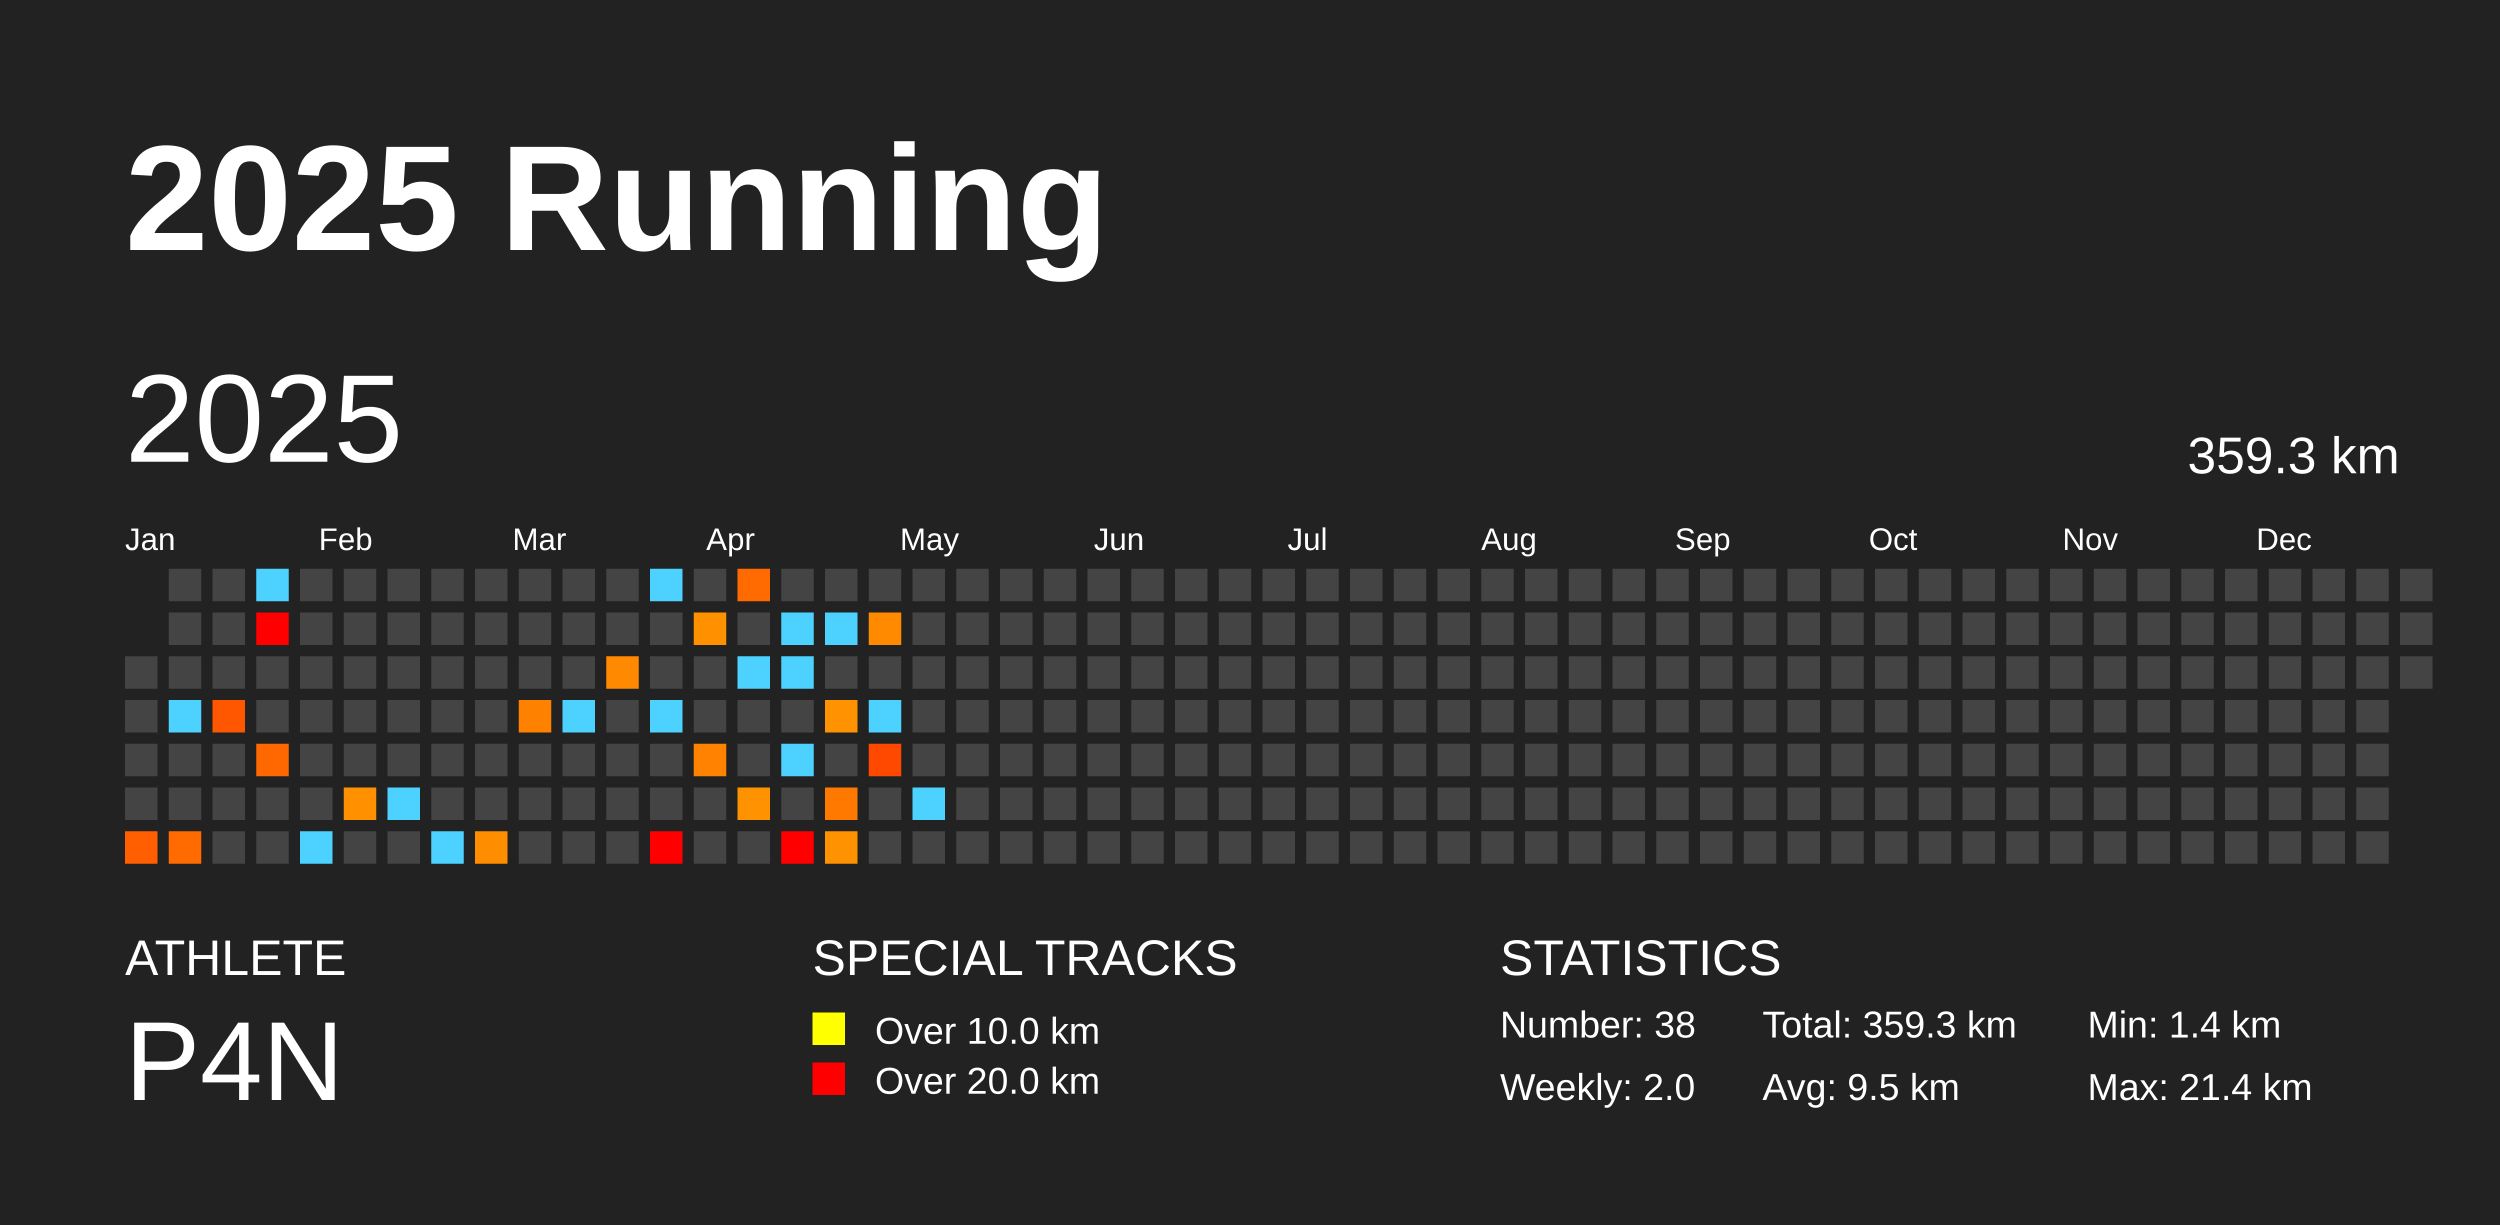
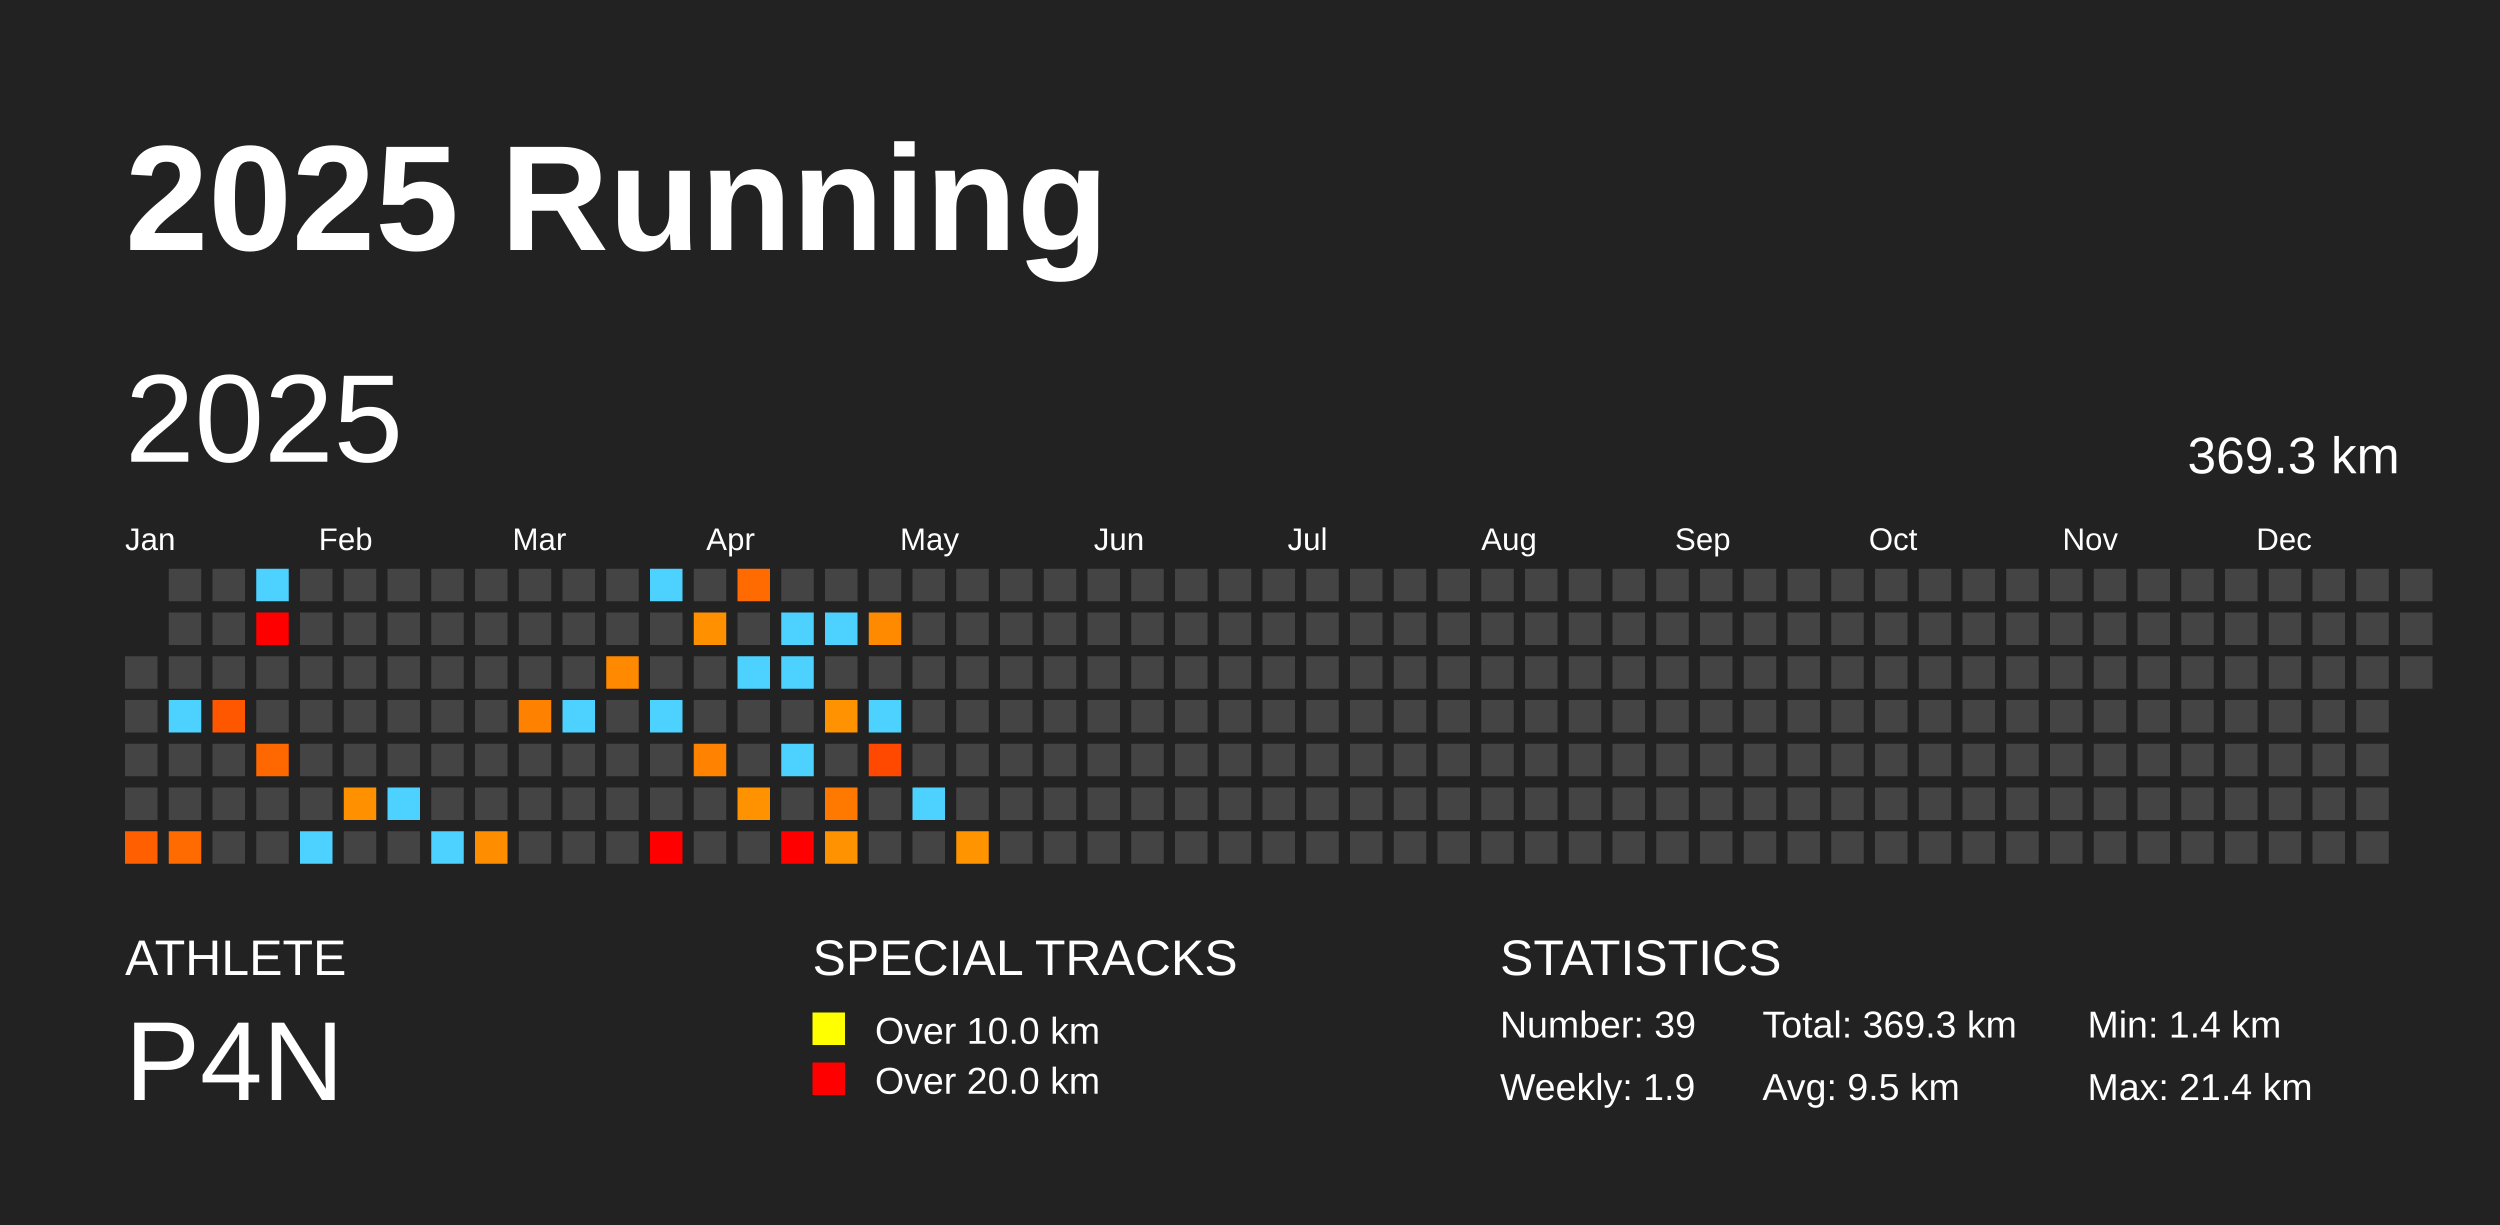
<svg xmlns="http://www.w3.org/2000/svg" baseProfile="full" height="98mm" version="1.1" viewBox="0,0,200,98" width="200mm">
  <defs />
  <rect fill="#222222" height="98" width="200" x="0" y="0" />
  <text fill="#FFFFFF" style="font-size:12px; font-family:Arial; font-weight:bold;" x="10" y="20">2025 Running</text>
  <text fill="#FFFFFF" style="font-size:4px; font-family:Arial" x="10" y="78">ATHLETE</text>
  <text fill="#FFFFFF" style="font-size:9px; font-family:Arial" x="10" y="88">P4N</text>
  <text fill="#FFFFFF" style="font-size:4px; font-family:Arial" x="65" y="78">SPECIAL TRACKS</text>
  <rect fill="yellow" height="2.6" width="2.6" x="65" y="81" />
  <text fill="#FFFFFF" style="font-size:3px; font-family:Arial" x="70" y="83.5">Over 10.0 km</text>
  <rect fill="red" height="2.6" width="2.6" x="65" y="85" />
  <text fill="#FFFFFF" style="font-size:3px; font-family:Arial" x="70" y="87.5">Over 20.0 km</text>
  <text fill="#FFFFFF" style="font-size:4px; font-family:Arial" x="120" y="78">STATISTICS</text>
-   <text fill="#FFFFFF" style="font-size:3px; font-family:Arial" x="120" y="83">Number: 38</text>
-   <text fill="#FFFFFF" style="font-size:3px; font-family:Arial" x="120" y="88">Weekly: 2.0</text>
-   <text fill="#FFFFFF" style="font-size:3px; font-family:Arial" x="141" y="83">Total: 359.3 km</text>
+   <text fill="#FFFFFF" style="font-size:3px; font-family:Arial" x="120" y="83">Number: 39</text>
+   <text fill="#FFFFFF" style="font-size:3px; font-family:Arial" x="120" y="88">Weekly: 1.9</text>
+   <text fill="#FFFFFF" style="font-size:3px; font-family:Arial" x="141" y="83">Total: 369.3 km</text>
  <text fill="#FFFFFF" style="font-size:3px; font-family:Arial" x="141" y="88">Avg: 9.5 km</text>
  <text fill="#FFFFFF" style="font-size:3px; font-family:Arial" x="167" y="83">Min: 1.4 km</text>
  <text fill="#FFFFFF" style="font-size:3px; font-family:Arial" x="167" y="88">Max: 21.4 km</text>
  <text dominant-baseline="hanging" fill="#FFFFFF" style="font-size:10.0px; font-family:Arial;" x="10" y="30">2025</text>
-   <text dominant-baseline="hanging" fill="#FFFFFF" style="font-size:4.125px; font-family:Arial;" x="175" y="35">359.3 km</text>
+   <text dominant-baseline="hanging" fill="#FFFFFF" style="font-size:4.125px; font-family:Arial;" x="175" y="35">369.3 km</text>
  <text fill="#FFFFFF" style="font-size:2.5px; font-family:Arial" x="10.0" y="44">Jan</text>
  <text fill="#FFFFFF" style="font-size:2.5px; font-family:Arial" x="25.5" y="44">Feb</text>
  <text fill="#FFFFFF" style="font-size:2.5px; font-family:Arial" x="41.0" y="44">Mar</text>
  <text fill="#FFFFFF" style="font-size:2.5px; font-family:Arial" x="56.5" y="44">Apr</text>
  <text fill="#FFFFFF" style="font-size:2.5px; font-family:Arial" x="72.0" y="44">May</text>
  <text fill="#FFFFFF" style="font-size:2.5px; font-family:Arial" x="87.5" y="44">Jun</text>
  <text fill="#FFFFFF" style="font-size:2.5px; font-family:Arial" x="103.0" y="44">Jul</text>
  <text fill="#FFFFFF" style="font-size:2.5px; font-family:Arial" x="118.5" y="44">Aug</text>
  <text fill="#FFFFFF" style="font-size:2.5px; font-family:Arial" x="134.0" y="44">Sep</text>
  <text fill="#FFFFFF" style="font-size:2.5px; font-family:Arial" x="149.5" y="44">Oct</text>
  <text fill="#FFFFFF" style="font-size:2.5px; font-family:Arial" x="165.0" y="44">Nov</text>
  <text fill="#FFFFFF" style="font-size:2.5px; font-family:Arial" x="180.5" y="44">Dec</text>
  <rect fill="#444444" height="2.6" width="2.6" x="10.0" y="52.5" />
  <rect fill="#444444" height="2.6" width="2.6" x="10.0" y="56.0" />
  <rect fill="#444444" height="2.6" width="2.6" x="10.0" y="59.5" />
  <rect fill="#444444" height="2.6" width="2.6" x="10.0" y="63.0" />
  <rect fill="#ff5f00" height="2.6" width="2.6" x="10.0" y="66.5" />
  <rect fill="#444444" height="2.6" width="2.6" x="13.5" y="45.5" />
  <rect fill="#444444" height="2.6" width="2.6" x="13.5" y="49.0" />
  <rect fill="#444444" height="2.6" width="2.6" x="13.5" y="52.5" />
  <rect fill="#4dd2ff" height="2.6" width="2.6" x="13.5" y="56.0" />
  <rect fill="#444444" height="2.6" width="2.6" x="13.5" y="59.5" />
  <rect fill="#444444" height="2.6" width="2.6" x="13.5" y="63.0" />
  <rect fill="#ff6b00" height="2.6" width="2.6" x="13.5" y="66.5" />
  <rect fill="#444444" height="2.6" width="2.6" x="17.0" y="45.5" />
  <rect fill="#444444" height="2.6" width="2.6" x="17.0" y="49.0" />
  <rect fill="#444444" height="2.6" width="2.6" x="17.0" y="52.5" />
  <rect fill="#ff5700" height="2.6" width="2.6" x="17.0" y="56.0" />
  <rect fill="#444444" height="2.6" width="2.6" x="17.0" y="59.5" />
  <rect fill="#444444" height="2.6" width="2.6" x="17.0" y="63.0" />
  <rect fill="#444444" height="2.6" width="2.6" x="17.0" y="66.5" />
  <rect fill="#4dd2ff" height="2.6" width="2.6" x="20.5" y="45.5" />
  <rect fill="red" height="2.6" width="2.6" x="20.5" y="49.0" />
  <rect fill="#444444" height="2.6" width="2.6" x="20.5" y="52.5" />
  <rect fill="#444444" height="2.6" width="2.6" x="20.5" y="56.0" />
  <rect fill="#ff6800" height="2.6" width="2.6" x="20.5" y="59.5" />
  <rect fill="#444444" height="2.6" width="2.6" x="20.5" y="63.0" />
  <rect fill="#444444" height="2.6" width="2.6" x="20.5" y="66.5" />
  <rect fill="#444444" height="2.6" width="2.6" x="24.0" y="45.5" />
  <rect fill="#444444" height="2.6" width="2.6" x="24.0" y="49.0" />
  <rect fill="#444444" height="2.6" width="2.6" x="24.0" y="52.5" />
  <rect fill="#444444" height="2.6" width="2.6" x="24.0" y="56.0" />
  <rect fill="#444444" height="2.6" width="2.6" x="24.0" y="59.5" />
  <rect fill="#444444" height="2.6" width="2.6" x="24.0" y="63.0" />
  <rect fill="#4dd2ff" height="2.6" width="2.6" x="24.0" y="66.5" />
  <rect fill="#444444" height="2.6" width="2.6" x="27.5" y="45.5" />
  <rect fill="#444444" height="2.6" width="2.6" x="27.5" y="49.0" />
  <rect fill="#444444" height="2.6" width="2.6" x="27.5" y="52.5" />
  <rect fill="#444444" height="2.6" width="2.6" x="27.5" y="56.0" />
  <rect fill="#444444" height="2.6" width="2.6" x="27.5" y="59.5" />
  <rect fill="#ff9100" height="2.6" width="2.6" x="27.5" y="63.0" />
  <rect fill="#444444" height="2.6" width="2.6" x="27.5" y="66.5" />
  <rect fill="#444444" height="2.6" width="2.6" x="31.0" y="45.5" />
  <rect fill="#444444" height="2.6" width="2.6" x="31.0" y="49.0" />
  <rect fill="#444444" height="2.6" width="2.6" x="31.0" y="52.5" />
  <rect fill="#444444" height="2.6" width="2.6" x="31.0" y="56.0" />
  <rect fill="#444444" height="2.6" width="2.6" x="31.0" y="59.5" />
  <rect fill="#4dd2ff" height="2.6" width="2.6" x="31.0" y="63.0" />
  <rect fill="#444444" height="2.6" width="2.6" x="31.0" y="66.5" />
  <rect fill="#444444" height="2.6" width="2.6" x="34.5" y="45.5" />
  <rect fill="#444444" height="2.6" width="2.6" x="34.5" y="49.0" />
  <rect fill="#444444" height="2.6" width="2.6" x="34.5" y="52.5" />
  <rect fill="#444444" height="2.6" width="2.6" x="34.5" y="56.0" />
  <rect fill="#444444" height="2.6" width="2.6" x="34.5" y="59.5" />
  <rect fill="#444444" height="2.6" width="2.6" x="34.5" y="63.0" />
  <rect fill="#4dd2ff" height="2.6" width="2.6" x="34.5" y="66.5" />
  <rect fill="#444444" height="2.6" width="2.6" x="38.0" y="45.5" />
  <rect fill="#444444" height="2.6" width="2.6" x="38.0" y="49.0" />
  <rect fill="#444444" height="2.6" width="2.6" x="38.0" y="52.5" />
  <rect fill="#444444" height="2.6" width="2.6" x="38.0" y="56.0" />
  <rect fill="#444444" height="2.6" width="2.6" x="38.0" y="59.5" />
  <rect fill="#444444" height="2.6" width="2.6" x="38.0" y="63.0" />
  <rect fill="#ff8d00" height="2.6" width="2.6" x="38.0" y="66.5" />
  <rect fill="#444444" height="2.6" width="2.6" x="41.5" y="45.5" />
  <rect fill="#444444" height="2.6" width="2.6" x="41.5" y="49.0" />
  <rect fill="#444444" height="2.6" width="2.6" x="41.5" y="52.5" />
  <rect fill="#ff8100" height="2.6" width="2.6" x="41.5" y="56.0" />
  <rect fill="#444444" height="2.6" width="2.6" x="41.5" y="59.5" />
  <rect fill="#444444" height="2.6" width="2.6" x="41.5" y="63.0" />
  <rect fill="#444444" height="2.6" width="2.6" x="41.5" y="66.5" />
  <rect fill="#444444" height="2.6" width="2.6" x="45.0" y="45.5" />
  <rect fill="#444444" height="2.6" width="2.6" x="45.0" y="49.0" />
  <rect fill="#444444" height="2.6" width="2.6" x="45.0" y="52.5" />
  <rect fill="#4dd2ff" height="2.6" width="2.6" x="45.0" y="56.0" />
  <rect fill="#444444" height="2.6" width="2.6" x="45.0" y="59.5" />
  <rect fill="#444444" height="2.6" width="2.6" x="45.0" y="63.0" />
  <rect fill="#444444" height="2.6" width="2.6" x="45.0" y="66.5" />
  <rect fill="#444444" height="2.6" width="2.6" x="48.5" y="45.5" />
  <rect fill="#444444" height="2.6" width="2.6" x="48.5" y="49.0" />
  <rect fill="#ff8900" height="2.6" width="2.6" x="48.5" y="52.5" />
  <rect fill="#444444" height="2.6" width="2.6" x="48.5" y="56.0" />
  <rect fill="#444444" height="2.6" width="2.6" x="48.5" y="59.5" />
  <rect fill="#444444" height="2.6" width="2.6" x="48.5" y="63.0" />
  <rect fill="#444444" height="2.6" width="2.6" x="48.5" y="66.5" />
  <rect fill="#4dd2ff" height="2.6" width="2.6" x="52.0" y="45.5" />
  <rect fill="#444444" height="2.6" width="2.6" x="52.0" y="49.0" />
  <rect fill="#444444" height="2.6" width="2.6" x="52.0" y="52.5" />
  <rect fill="#4dd2ff" height="2.6" width="2.6" x="52.0" y="56.0" />
  <rect fill="#444444" height="2.6" width="2.6" x="52.0" y="59.5" />
  <rect fill="#444444" height="2.6" width="2.6" x="52.0" y="63.0" />
  <rect fill="red" height="2.6" width="2.6" x="52.0" y="66.5" />
  <rect fill="#444444" height="2.6" width="2.6" x="55.5" y="45.5" />
  <rect fill="#ff9000" height="2.6" width="2.6" x="55.5" y="49.0" />
  <rect fill="#444444" height="2.6" width="2.6" x="55.5" y="52.5" />
  <rect fill="#444444" height="2.6" width="2.6" x="55.5" y="56.0" />
  <rect fill="#ff8300" height="2.6" width="2.6" x="55.5" y="59.5" />
  <rect fill="#444444" height="2.6" width="2.6" x="55.5" y="63.0" />
  <rect fill="#444444" height="2.6" width="2.6" x="55.5" y="66.5" />
  <rect fill="#ff6b00" height="2.6" width="2.6" x="59.0" y="45.5" />
  <rect fill="#444444" height="2.6" width="2.6" x="59.0" y="49.0" />
  <rect fill="#4dd2ff" height="2.6" width="2.6" x="59.0" y="52.5" />
  <rect fill="#444444" height="2.6" width="2.6" x="59.0" y="56.0" />
  <rect fill="#444444" height="2.6" width="2.6" x="59.0" y="59.5" />
  <rect fill="#ff9200" height="2.6" width="2.6" x="59.0" y="63.0" />
  <rect fill="#444444" height="2.6" width="2.6" x="59.0" y="66.5" />
  <rect fill="#444444" height="2.6" width="2.6" x="62.5" y="45.5" />
  <rect fill="#4dd2ff" height="2.6" width="2.6" x="62.5" y="49.0" />
  <rect fill="#4dd2ff" height="2.6" width="2.6" x="62.5" y="52.5" />
  <rect fill="#444444" height="2.6" width="2.6" x="62.5" y="56.0" />
  <rect fill="#4dd2ff" height="2.6" width="2.6" x="62.5" y="59.5" />
  <rect fill="#444444" height="2.6" width="2.6" x="62.5" y="63.0" />
  <rect fill="red" height="2.6" width="2.6" x="62.5" y="66.5" />
  <rect fill="#444444" height="2.6" width="2.6" x="66.0" y="45.5" />
  <rect fill="#4dd2ff" height="2.6" width="2.6" x="66.0" y="49.0" />
  <rect fill="#444444" height="2.6" width="2.6" x="66.0" y="52.5" />
  <rect fill="#ff9200" height="2.6" width="2.6" x="66.0" y="56.0" />
  <rect fill="#444444" height="2.6" width="2.6" x="66.0" y="59.5" />
  <rect fill="#ff7900" height="2.6" width="2.6" x="66.0" y="63.0" />
  <rect fill="#ff9200" height="2.6" width="2.6" x="66.0" y="66.5" />
  <rect fill="#444444" height="2.6" width="2.6" x="69.5" y="45.5" />
  <rect fill="#ff8a00" height="2.6" width="2.6" x="69.5" y="49.0" />
  <rect fill="#444444" height="2.6" width="2.6" x="69.5" y="52.5" />
  <rect fill="#4dd2ff" height="2.6" width="2.6" x="69.5" y="56.0" />
  <rect fill="#ff4800" height="2.6" width="2.6" x="69.5" y="59.5" />
  <rect fill="#444444" height="2.6" width="2.6" x="69.5" y="63.0" />
  <rect fill="#444444" height="2.6" width="2.6" x="69.5" y="66.5" />
  <rect fill="#444444" height="2.6" width="2.6" x="73.0" y="45.5" />
  <rect fill="#444444" height="2.6" width="2.6" x="73.0" y="49.0" />
  <rect fill="#444444" height="2.6" width="2.6" x="73.0" y="52.5" />
  <rect fill="#444444" height="2.6" width="2.6" x="73.0" y="56.0" />
  <rect fill="#444444" height="2.6" width="2.6" x="73.0" y="59.5" />
  <rect fill="#4dd2ff" height="2.6" width="2.6" x="73.0" y="63.0" />
  <rect fill="#444444" height="2.6" width="2.6" x="73.0" y="66.5" />
  <rect fill="#444444" height="2.6" width="2.6" x="76.5" y="45.5" />
  <rect fill="#444444" height="2.6" width="2.6" x="76.5" y="49.0" />
  <rect fill="#444444" height="2.6" width="2.6" x="76.5" y="52.5" />
  <rect fill="#444444" height="2.6" width="2.6" x="76.5" y="56.0" />
  <rect fill="#444444" height="2.6" width="2.6" x="76.5" y="59.5" />
  <rect fill="#444444" height="2.6" width="2.6" x="76.5" y="63.0" />
-   <rect fill="#444444" height="2.6" width="2.6" x="76.5" y="66.5" />
+   <rect fill="#ff9300" height="2.6" width="2.6" x="76.5" y="66.5" />
  <rect fill="#444444" height="2.6" width="2.6" x="80.0" y="45.5" />
  <rect fill="#444444" height="2.6" width="2.6" x="80.0" y="49.0" />
  <rect fill="#444444" height="2.6" width="2.6" x="80.0" y="52.5" />
  <rect fill="#444444" height="2.6" width="2.6" x="80.0" y="56.0" />
  <rect fill="#444444" height="2.6" width="2.6" x="80.0" y="59.5" />
  <rect fill="#444444" height="2.6" width="2.6" x="80.0" y="63.0" />
  <rect fill="#444444" height="2.6" width="2.6" x="80.0" y="66.5" />
  <rect fill="#444444" height="2.6" width="2.6" x="83.5" y="45.5" />
  <rect fill="#444444" height="2.6" width="2.6" x="83.5" y="49.0" />
  <rect fill="#444444" height="2.6" width="2.6" x="83.5" y="52.5" />
  <rect fill="#444444" height="2.6" width="2.6" x="83.5" y="56.0" />
  <rect fill="#444444" height="2.6" width="2.6" x="83.5" y="59.5" />
  <rect fill="#444444" height="2.6" width="2.6" x="83.5" y="63.0" />
  <rect fill="#444444" height="2.6" width="2.6" x="83.5" y="66.5" />
  <rect fill="#444444" height="2.6" width="2.6" x="87.0" y="45.5" />
  <rect fill="#444444" height="2.6" width="2.6" x="87.0" y="49.0" />
  <rect fill="#444444" height="2.6" width="2.6" x="87.0" y="52.5" />
  <rect fill="#444444" height="2.6" width="2.6" x="87.0" y="56.0" />
  <rect fill="#444444" height="2.6" width="2.6" x="87.0" y="59.5" />
  <rect fill="#444444" height="2.6" width="2.6" x="87.0" y="63.0" />
  <rect fill="#444444" height="2.6" width="2.6" x="87.0" y="66.5" />
  <rect fill="#444444" height="2.6" width="2.6" x="90.5" y="45.5" />
  <rect fill="#444444" height="2.6" width="2.6" x="90.5" y="49.0" />
  <rect fill="#444444" height="2.6" width="2.6" x="90.5" y="52.5" />
  <rect fill="#444444" height="2.6" width="2.6" x="90.5" y="56.0" />
  <rect fill="#444444" height="2.6" width="2.6" x="90.5" y="59.5" />
  <rect fill="#444444" height="2.6" width="2.6" x="90.5" y="63.0" />
  <rect fill="#444444" height="2.6" width="2.6" x="90.5" y="66.5" />
  <rect fill="#444444" height="2.6" width="2.6" x="94.0" y="45.5" />
  <rect fill="#444444" height="2.6" width="2.6" x="94.0" y="49.0" />
  <rect fill="#444444" height="2.6" width="2.6" x="94.0" y="52.5" />
  <rect fill="#444444" height="2.6" width="2.6" x="94.0" y="56.0" />
  <rect fill="#444444" height="2.6" width="2.6" x="94.0" y="59.5" />
  <rect fill="#444444" height="2.6" width="2.6" x="94.0" y="63.0" />
  <rect fill="#444444" height="2.6" width="2.6" x="94.0" y="66.5" />
  <rect fill="#444444" height="2.6" width="2.6" x="97.5" y="45.5" />
  <rect fill="#444444" height="2.6" width="2.6" x="97.5" y="49.0" />
  <rect fill="#444444" height="2.6" width="2.6" x="97.5" y="52.5" />
  <rect fill="#444444" height="2.6" width="2.6" x="97.5" y="56.0" />
  <rect fill="#444444" height="2.6" width="2.6" x="97.5" y="59.5" />
  <rect fill="#444444" height="2.6" width="2.6" x="97.5" y="63.0" />
  <rect fill="#444444" height="2.6" width="2.6" x="97.5" y="66.5" />
  <rect fill="#444444" height="2.6" width="2.6" x="101.0" y="45.5" />
  <rect fill="#444444" height="2.6" width="2.6" x="101.0" y="49.0" />
  <rect fill="#444444" height="2.6" width="2.6" x="101.0" y="52.5" />
  <rect fill="#444444" height="2.6" width="2.6" x="101.0" y="56.0" />
  <rect fill="#444444" height="2.6" width="2.6" x="101.0" y="59.5" />
  <rect fill="#444444" height="2.6" width="2.6" x="101.0" y="63.0" />
  <rect fill="#444444" height="2.6" width="2.6" x="101.0" y="66.5" />
  <rect fill="#444444" height="2.6" width="2.6" x="104.5" y="45.5" />
  <rect fill="#444444" height="2.6" width="2.6" x="104.5" y="49.0" />
  <rect fill="#444444" height="2.6" width="2.6" x="104.5" y="52.5" />
  <rect fill="#444444" height="2.6" width="2.6" x="104.5" y="56.0" />
  <rect fill="#444444" height="2.6" width="2.6" x="104.5" y="59.5" />
  <rect fill="#444444" height="2.6" width="2.6" x="104.5" y="63.0" />
  <rect fill="#444444" height="2.6" width="2.6" x="104.5" y="66.5" />
  <rect fill="#444444" height="2.6" width="2.6" x="108.0" y="45.5" />
  <rect fill="#444444" height="2.6" width="2.6" x="108.0" y="49.0" />
  <rect fill="#444444" height="2.6" width="2.6" x="108.0" y="52.5" />
  <rect fill="#444444" height="2.6" width="2.6" x="108.0" y="56.0" />
  <rect fill="#444444" height="2.6" width="2.6" x="108.0" y="59.5" />
  <rect fill="#444444" height="2.6" width="2.6" x="108.0" y="63.0" />
  <rect fill="#444444" height="2.6" width="2.6" x="108.0" y="66.5" />
  <rect fill="#444444" height="2.6" width="2.6" x="111.5" y="45.5" />
  <rect fill="#444444" height="2.6" width="2.6" x="111.5" y="49.0" />
  <rect fill="#444444" height="2.6" width="2.6" x="111.5" y="52.5" />
  <rect fill="#444444" height="2.6" width="2.6" x="111.5" y="56.0" />
  <rect fill="#444444" height="2.6" width="2.6" x="111.5" y="59.5" />
  <rect fill="#444444" height="2.6" width="2.6" x="111.5" y="63.0" />
  <rect fill="#444444" height="2.6" width="2.6" x="111.5" y="66.5" />
  <rect fill="#444444" height="2.6" width="2.6" x="115.0" y="45.5" />
  <rect fill="#444444" height="2.6" width="2.6" x="115.0" y="49.0" />
  <rect fill="#444444" height="2.6" width="2.6" x="115.0" y="52.5" />
  <rect fill="#444444" height="2.6" width="2.6" x="115.0" y="56.0" />
  <rect fill="#444444" height="2.6" width="2.6" x="115.0" y="59.5" />
  <rect fill="#444444" height="2.6" width="2.6" x="115.0" y="63.0" />
  <rect fill="#444444" height="2.6" width="2.6" x="115.0" y="66.5" />
  <rect fill="#444444" height="2.6" width="2.6" x="118.5" y="45.5" />
  <rect fill="#444444" height="2.6" width="2.6" x="118.5" y="49.0" />
  <rect fill="#444444" height="2.6" width="2.6" x="118.5" y="52.5" />
  <rect fill="#444444" height="2.6" width="2.6" x="118.5" y="56.0" />
  <rect fill="#444444" height="2.6" width="2.6" x="118.5" y="59.5" />
  <rect fill="#444444" height="2.6" width="2.6" x="118.5" y="63.0" />
  <rect fill="#444444" height="2.6" width="2.6" x="118.5" y="66.5" />
  <rect fill="#444444" height="2.6" width="2.6" x="122.0" y="45.5" />
  <rect fill="#444444" height="2.6" width="2.6" x="122.0" y="49.0" />
  <rect fill="#444444" height="2.6" width="2.6" x="122.0" y="52.5" />
  <rect fill="#444444" height="2.6" width="2.6" x="122.0" y="56.0" />
  <rect fill="#444444" height="2.6" width="2.6" x="122.0" y="59.5" />
  <rect fill="#444444" height="2.6" width="2.6" x="122.0" y="63.0" />
  <rect fill="#444444" height="2.6" width="2.6" x="122.0" y="66.5" />
  <rect fill="#444444" height="2.6" width="2.6" x="125.5" y="45.5" />
  <rect fill="#444444" height="2.6" width="2.6" x="125.5" y="49.0" />
  <rect fill="#444444" height="2.6" width="2.6" x="125.5" y="52.5" />
  <rect fill="#444444" height="2.6" width="2.6" x="125.5" y="56.0" />
  <rect fill="#444444" height="2.6" width="2.6" x="125.5" y="59.5" />
  <rect fill="#444444" height="2.6" width="2.6" x="125.5" y="63.0" />
  <rect fill="#444444" height="2.6" width="2.6" x="125.5" y="66.5" />
  <rect fill="#444444" height="2.6" width="2.6" x="129.0" y="45.5" />
  <rect fill="#444444" height="2.6" width="2.6" x="129.0" y="49.0" />
  <rect fill="#444444" height="2.6" width="2.6" x="129.0" y="52.5" />
  <rect fill="#444444" height="2.6" width="2.6" x="129.0" y="56.0" />
  <rect fill="#444444" height="2.6" width="2.6" x="129.0" y="59.5" />
  <rect fill="#444444" height="2.6" width="2.6" x="129.0" y="63.0" />
  <rect fill="#444444" height="2.6" width="2.6" x="129.0" y="66.5" />
  <rect fill="#444444" height="2.6" width="2.6" x="132.5" y="45.5" />
  <rect fill="#444444" height="2.6" width="2.6" x="132.5" y="49.0" />
  <rect fill="#444444" height="2.6" width="2.6" x="132.5" y="52.5" />
  <rect fill="#444444" height="2.6" width="2.6" x="132.5" y="56.0" />
  <rect fill="#444444" height="2.6" width="2.6" x="132.5" y="59.5" />
  <rect fill="#444444" height="2.6" width="2.6" x="132.5" y="63.0" />
  <rect fill="#444444" height="2.6" width="2.6" x="132.5" y="66.5" />
  <rect fill="#444444" height="2.6" width="2.6" x="136.0" y="45.5" />
  <rect fill="#444444" height="2.6" width="2.6" x="136.0" y="49.0" />
  <rect fill="#444444" height="2.6" width="2.6" x="136.0" y="52.5" />
  <rect fill="#444444" height="2.6" width="2.6" x="136.0" y="56.0" />
  <rect fill="#444444" height="2.6" width="2.6" x="136.0" y="59.5" />
  <rect fill="#444444" height="2.6" width="2.6" x="136.0" y="63.0" />
  <rect fill="#444444" height="2.6" width="2.6" x="136.0" y="66.5" />
  <rect fill="#444444" height="2.6" width="2.6" x="139.5" y="45.5" />
  <rect fill="#444444" height="2.6" width="2.6" x="139.5" y="49.0" />
  <rect fill="#444444" height="2.6" width="2.6" x="139.5" y="52.5" />
  <rect fill="#444444" height="2.6" width="2.6" x="139.5" y="56.0" />
  <rect fill="#444444" height="2.6" width="2.6" x="139.5" y="59.5" />
  <rect fill="#444444" height="2.6" width="2.6" x="139.5" y="63.0" />
  <rect fill="#444444" height="2.6" width="2.6" x="139.5" y="66.5" />
  <rect fill="#444444" height="2.6" width="2.6" x="143.0" y="45.5" />
  <rect fill="#444444" height="2.6" width="2.6" x="143.0" y="49.0" />
  <rect fill="#444444" height="2.6" width="2.6" x="143.0" y="52.5" />
  <rect fill="#444444" height="2.6" width="2.6" x="143.0" y="56.0" />
  <rect fill="#444444" height="2.6" width="2.6" x="143.0" y="59.5" />
  <rect fill="#444444" height="2.6" width="2.6" x="143.0" y="63.0" />
  <rect fill="#444444" height="2.6" width="2.6" x="143.0" y="66.5" />
  <rect fill="#444444" height="2.6" width="2.6" x="146.5" y="45.5" />
  <rect fill="#444444" height="2.6" width="2.6" x="146.5" y="49.0" />
  <rect fill="#444444" height="2.6" width="2.6" x="146.5" y="52.5" />
  <rect fill="#444444" height="2.6" width="2.6" x="146.5" y="56.0" />
  <rect fill="#444444" height="2.6" width="2.6" x="146.5" y="59.5" />
  <rect fill="#444444" height="2.6" width="2.6" x="146.5" y="63.0" />
  <rect fill="#444444" height="2.6" width="2.6" x="146.5" y="66.5" />
  <rect fill="#444444" height="2.6" width="2.6" x="150.0" y="45.5" />
  <rect fill="#444444" height="2.6" width="2.6" x="150.0" y="49.0" />
  <rect fill="#444444" height="2.6" width="2.6" x="150.0" y="52.5" />
  <rect fill="#444444" height="2.6" width="2.6" x="150.0" y="56.0" />
  <rect fill="#444444" height="2.6" width="2.6" x="150.0" y="59.5" />
  <rect fill="#444444" height="2.6" width="2.6" x="150.0" y="63.0" />
  <rect fill="#444444" height="2.6" width="2.6" x="150.0" y="66.5" />
  <rect fill="#444444" height="2.6" width="2.6" x="153.5" y="45.5" />
  <rect fill="#444444" height="2.6" width="2.6" x="153.5" y="49.0" />
  <rect fill="#444444" height="2.6" width="2.6" x="153.5" y="52.5" />
  <rect fill="#444444" height="2.6" width="2.6" x="153.5" y="56.0" />
  <rect fill="#444444" height="2.6" width="2.6" x="153.5" y="59.5" />
  <rect fill="#444444" height="2.6" width="2.6" x="153.5" y="63.0" />
  <rect fill="#444444" height="2.6" width="2.6" x="153.5" y="66.5" />
  <rect fill="#444444" height="2.6" width="2.6" x="157.0" y="45.5" />
  <rect fill="#444444" height="2.6" width="2.6" x="157.0" y="49.0" />
  <rect fill="#444444" height="2.6" width="2.6" x="157.0" y="52.5" />
  <rect fill="#444444" height="2.6" width="2.6" x="157.0" y="56.0" />
  <rect fill="#444444" height="2.6" width="2.6" x="157.0" y="59.5" />
  <rect fill="#444444" height="2.6" width="2.6" x="157.0" y="63.0" />
  <rect fill="#444444" height="2.6" width="2.6" x="157.0" y="66.5" />
  <rect fill="#444444" height="2.6" width="2.6" x="160.5" y="45.5" />
  <rect fill="#444444" height="2.6" width="2.6" x="160.5" y="49.0" />
  <rect fill="#444444" height="2.6" width="2.6" x="160.5" y="52.5" />
  <rect fill="#444444" height="2.6" width="2.6" x="160.5" y="56.0" />
  <rect fill="#444444" height="2.6" width="2.6" x="160.5" y="59.5" />
  <rect fill="#444444" height="2.6" width="2.6" x="160.5" y="63.0" />
  <rect fill="#444444" height="2.6" width="2.6" x="160.5" y="66.5" />
  <rect fill="#444444" height="2.6" width="2.6" x="164.0" y="45.5" />
  <rect fill="#444444" height="2.6" width="2.6" x="164.0" y="49.0" />
  <rect fill="#444444" height="2.6" width="2.6" x="164.0" y="52.5" />
  <rect fill="#444444" height="2.6" width="2.6" x="164.0" y="56.0" />
  <rect fill="#444444" height="2.6" width="2.6" x="164.0" y="59.5" />
  <rect fill="#444444" height="2.6" width="2.6" x="164.0" y="63.0" />
  <rect fill="#444444" height="2.6" width="2.6" x="164.0" y="66.5" />
  <rect fill="#444444" height="2.6" width="2.6" x="167.5" y="45.5" />
  <rect fill="#444444" height="2.6" width="2.6" x="167.5" y="49.0" />
  <rect fill="#444444" height="2.6" width="2.6" x="167.5" y="52.5" />
  <rect fill="#444444" height="2.6" width="2.6" x="167.5" y="56.0" />
  <rect fill="#444444" height="2.6" width="2.6" x="167.5" y="59.5" />
  <rect fill="#444444" height="2.6" width="2.6" x="167.5" y="63.0" />
  <rect fill="#444444" height="2.6" width="2.6" x="167.5" y="66.5" />
  <rect fill="#444444" height="2.6" width="2.6" x="171.0" y="45.5" />
  <rect fill="#444444" height="2.6" width="2.6" x="171.0" y="49.0" />
  <rect fill="#444444" height="2.6" width="2.6" x="171.0" y="52.5" />
  <rect fill="#444444" height="2.6" width="2.6" x="171.0" y="56.0" />
  <rect fill="#444444" height="2.6" width="2.6" x="171.0" y="59.5" />
  <rect fill="#444444" height="2.6" width="2.6" x="171.0" y="63.0" />
  <rect fill="#444444" height="2.6" width="2.6" x="171.0" y="66.5" />
  <rect fill="#444444" height="2.6" width="2.6" x="174.5" y="45.5" />
  <rect fill="#444444" height="2.6" width="2.6" x="174.5" y="49.0" />
  <rect fill="#444444" height="2.6" width="2.6" x="174.5" y="52.5" />
  <rect fill="#444444" height="2.6" width="2.6" x="174.5" y="56.0" />
  <rect fill="#444444" height="2.6" width="2.6" x="174.5" y="59.5" />
  <rect fill="#444444" height="2.6" width="2.6" x="174.5" y="63.0" />
  <rect fill="#444444" height="2.6" width="2.6" x="174.5" y="66.5" />
  <rect fill="#444444" height="2.6" width="2.6" x="178.0" y="45.5" />
  <rect fill="#444444" height="2.6" width="2.6" x="178.0" y="49.0" />
  <rect fill="#444444" height="2.6" width="2.6" x="178.0" y="52.5" />
  <rect fill="#444444" height="2.6" width="2.6" x="178.0" y="56.0" />
  <rect fill="#444444" height="2.6" width="2.6" x="178.0" y="59.5" />
  <rect fill="#444444" height="2.6" width="2.6" x="178.0" y="63.0" />
  <rect fill="#444444" height="2.6" width="2.6" x="178.0" y="66.5" />
  <rect fill="#444444" height="2.6" width="2.6" x="181.5" y="45.5" />
  <rect fill="#444444" height="2.6" width="2.6" x="181.5" y="49.0" />
  <rect fill="#444444" height="2.6" width="2.6" x="181.5" y="52.5" />
  <rect fill="#444444" height="2.6" width="2.6" x="181.5" y="56.0" />
  <rect fill="#444444" height="2.6" width="2.6" x="181.5" y="59.5" />
  <rect fill="#444444" height="2.6" width="2.6" x="181.5" y="63.0" />
  <rect fill="#444444" height="2.6" width="2.6" x="181.5" y="66.5" />
  <rect fill="#444444" height="2.6" width="2.6" x="185.0" y="45.5" />
  <rect fill="#444444" height="2.6" width="2.6" x="185.0" y="49.0" />
  <rect fill="#444444" height="2.6" width="2.6" x="185.0" y="52.5" />
  <rect fill="#444444" height="2.6" width="2.6" x="185.0" y="56.0" />
  <rect fill="#444444" height="2.6" width="2.6" x="185.0" y="59.5" />
  <rect fill="#444444" height="2.6" width="2.6" x="185.0" y="63.0" />
  <rect fill="#444444" height="2.6" width="2.6" x="185.0" y="66.5" />
  <rect fill="#444444" height="2.6" width="2.6" x="188.5" y="45.5" />
  <rect fill="#444444" height="2.6" width="2.6" x="188.5" y="49.0" />
  <rect fill="#444444" height="2.6" width="2.6" x="188.5" y="52.5" />
  <rect fill="#444444" height="2.6" width="2.6" x="188.5" y="56.0" />
  <rect fill="#444444" height="2.6" width="2.6" x="188.5" y="59.5" />
  <rect fill="#444444" height="2.6" width="2.6" x="188.5" y="63.0" />
  <rect fill="#444444" height="2.6" width="2.6" x="188.5" y="66.5" />
  <rect fill="#444444" height="2.6" width="2.6" x="192.0" y="45.5" />
  <rect fill="#444444" height="2.6" width="2.6" x="192.0" y="49.0" />
  <rect fill="#444444" height="2.6" width="2.6" x="192.0" y="52.5" />
</svg>
